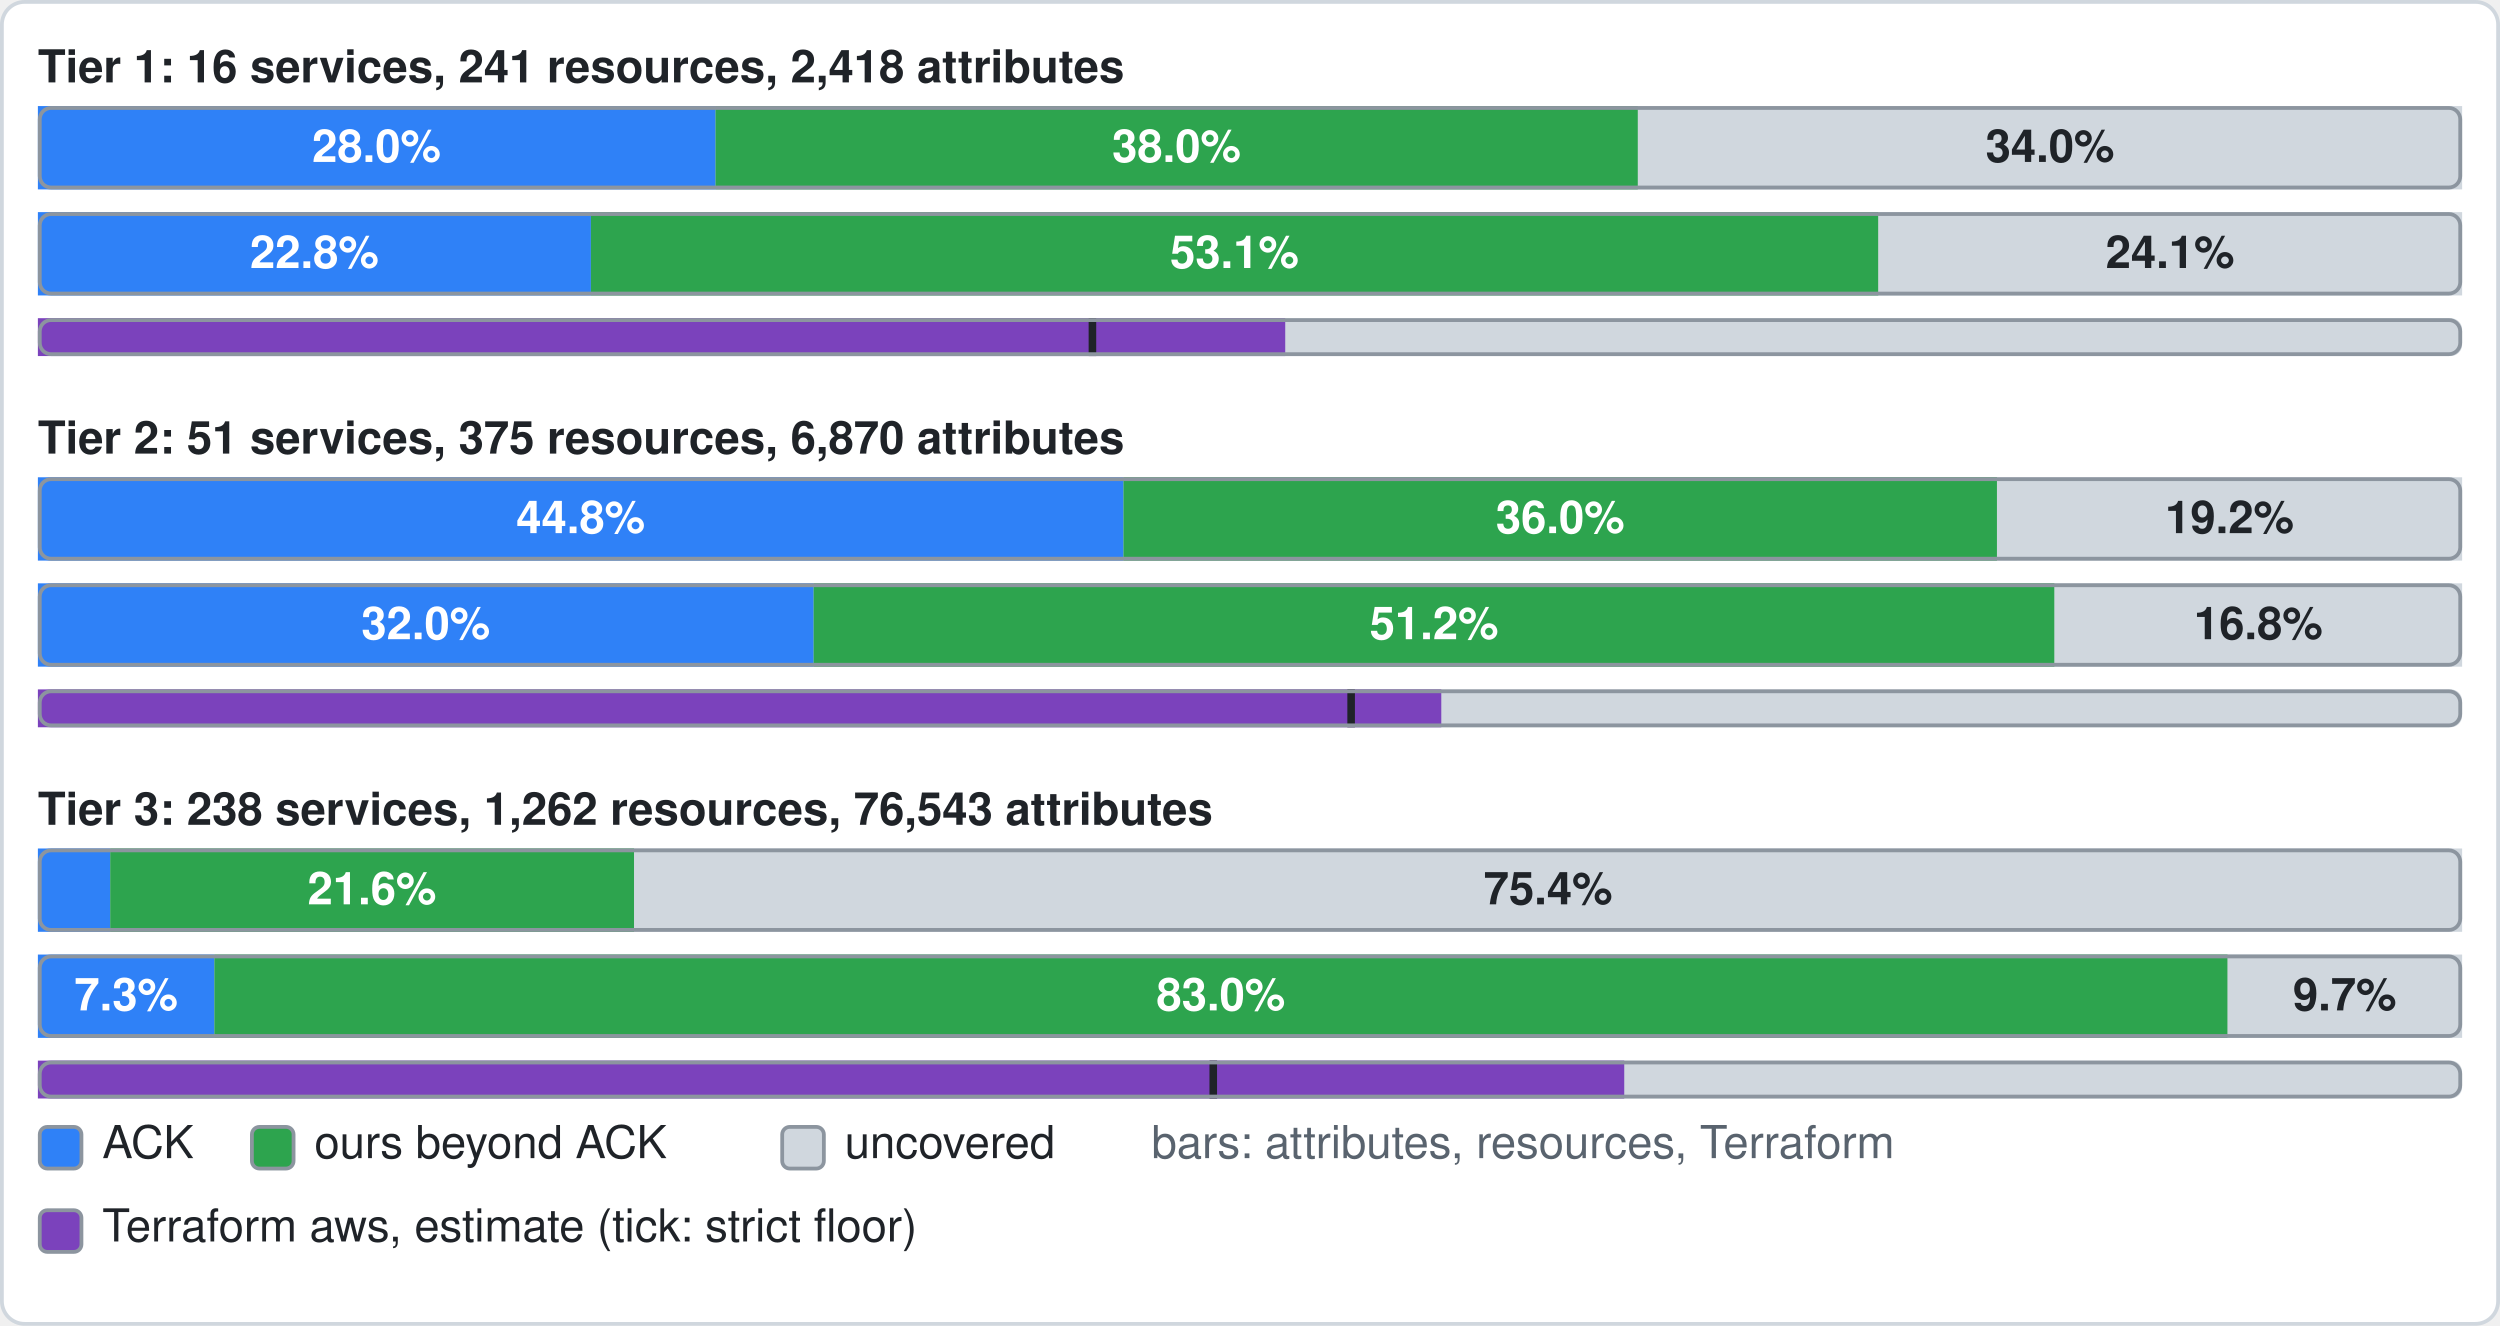
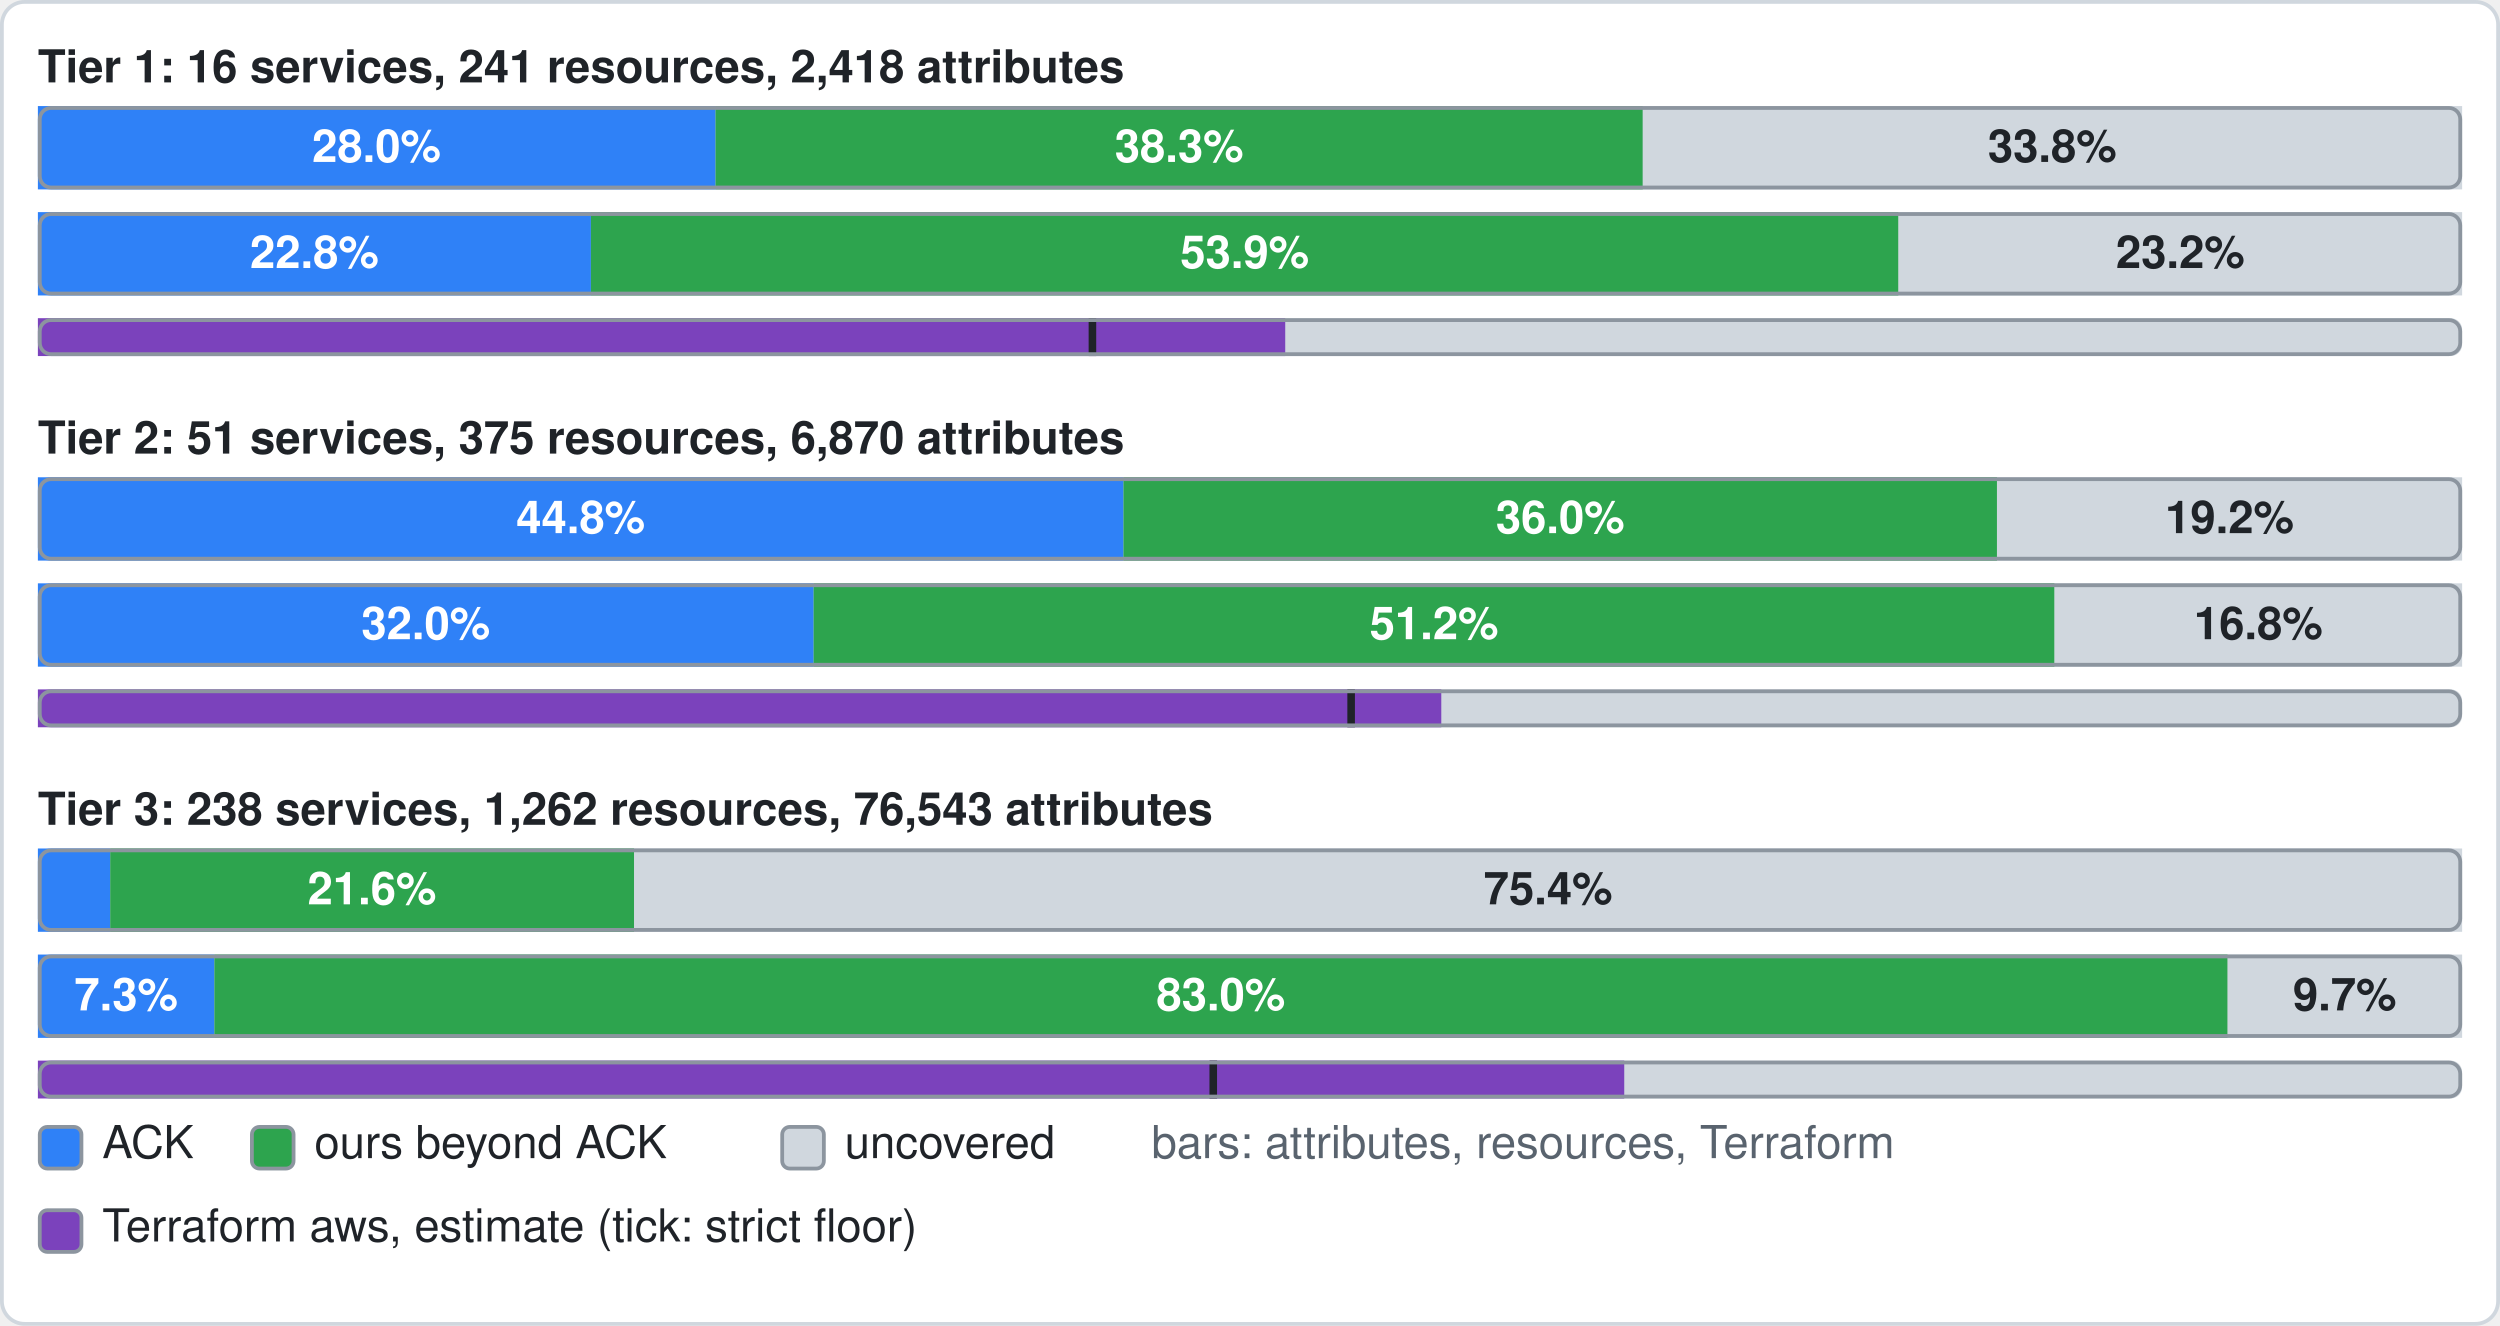
- <svg xmlns="http://www.w3.org/2000/svg" width="660" height="350" viewBox="0 0 660 350" role="img" aria-label="Tier 1: attributes official 28.0%, ours beyond 38.0%, uncovered 34.0%; resources official 22.8%, ours beyond 53.1%, uncovered 24.1%; Terraform aws provider (estimate): 51.5% of 2400 attributes, at least 43.5%. Tier 2: attributes official 44.8%, ours beyond 36.0%, uncovered 19.2%; resources official 32.0%, ours beyond 51.2%, uncovered 16.8%; Terraform aws provider (estimate): 57.9% of 6848 attributes, at least 54.2%. Tier 3: attributes official 3.0%, ours beyond 21.6%, uncovered 75.4%; resources official 7.3%, ours beyond 83.0%, uncovered 9.7%; Terraform aws provider (estimate): 65.4% of 76525 attributes, at least 48.5%">
+ <svg xmlns="http://www.w3.org/2000/svg" width="660" height="350" viewBox="0 0 660 350" role="img" aria-label="Tier 1: attributes official 28.0%, ours beyond 38.3%, uncovered 33.8%; resources official 22.8%, ours beyond 53.9%, uncovered 23.2%; Terraform aws provider (estimate): 51.5% of 2400 attributes, at least 43.5%. Tier 2: attributes official 44.8%, ours beyond 36.0%, uncovered 19.2%; resources official 32.0%, ours beyond 51.2%, uncovered 16.8%; Terraform aws provider (estimate): 57.9% of 6848 attributes, at least 54.2%. Tier 3: attributes official 3.0%, ours beyond 21.6%, uncovered 75.4%; resources official 7.3%, ours beyond 83.0%, uncovered 9.7%; Terraform aws provider (estimate): 65.4% of 76525 attributes, at least 48.5%">
  <rect x="0.5" y="0.5" width="659" height="349" rx="6" fill="#ffffff" stroke="#d0d7de" />
  <text x="10" y="19" font-family="-apple-system,BlinkMacSystemFont,'Segoe UI',Helvetica,Arial,sans-serif" font-size="12" font-weight="600" fill="#1f2328" dominant-baseline="central">Tier 1: 16 services, 241 resources, 2,418 attributes</text>
  <rect x="10" y="28" width="640" height="22" rx="3" fill="#d0d7de" />
  <rect x="10" y="28" width="178.9" height="22" fill="#2f81f7" />
  <text x="99.4" y="40" font-family="-apple-system,BlinkMacSystemFont,'Segoe UI',Helvetica,Arial,sans-serif" font-size="12" font-weight="600" fill="#ffffff" text-anchor="middle" dominant-baseline="central">28.0%</text>
-   <rect x="188.9" y="28" width="243.5" height="22" fill="#2da44e" />
-   <text x="310.6" y="40" font-family="-apple-system,BlinkMacSystemFont,'Segoe UI',Helvetica,Arial,sans-serif" font-size="12" font-weight="600" fill="#ffffff" text-anchor="middle" dominant-baseline="central">38.0%</text>
-   <rect x="432.4" y="28" width="217.6" height="22" fill="#d0d7de" />
-   <text x="541.2" y="40" font-family="-apple-system,BlinkMacSystemFont,'Segoe UI',Helvetica,Arial,sans-serif" font-size="12" font-weight="600" fill="#1f2328" text-anchor="middle" dominant-baseline="central">34.0%</text>
+   <rect x="188.9" y="28" width="244.8" height="22" fill="#2da44e" />
+   <text x="311.3" y="40" font-family="-apple-system,BlinkMacSystemFont,'Segoe UI',Helvetica,Arial,sans-serif" font-size="12" font-weight="600" fill="#ffffff" text-anchor="middle" dominant-baseline="central">38.3%</text>
+   <rect x="433.7" y="28" width="216.3" height="22" fill="#d0d7de" />
+   <text x="541.8" y="40" font-family="-apple-system,BlinkMacSystemFont,'Segoe UI',Helvetica,Arial,sans-serif" font-size="12" font-weight="600" fill="#1f2328" text-anchor="middle" dominant-baseline="central">33.8%</text>
  <rect x="10.5" y="28.5" width="639" height="21" rx="3" fill="none" stroke="#8c959f" />
  <rect x="10" y="56" width="640" height="22" rx="3" fill="#d0d7de" />
  <rect x="10" y="56" width="146" height="22" fill="#2f81f7" />
  <text x="83" y="68" font-family="-apple-system,BlinkMacSystemFont,'Segoe UI',Helvetica,Arial,sans-serif" font-size="12" font-weight="600" fill="#ffffff" text-anchor="middle" dominant-baseline="central">22.8%</text>
-   <rect x="156" y="56" width="339.9" height="22" fill="#2da44e" />
-   <text x="325.9" y="68" font-family="-apple-system,BlinkMacSystemFont,'Segoe UI',Helvetica,Arial,sans-serif" font-size="12" font-weight="600" fill="#ffffff" text-anchor="middle" dominant-baseline="central">53.1%</text>
-   <rect x="495.9" y="56" width="154.1" height="22" fill="#d0d7de" />
-   <text x="572.9" y="68" font-family="-apple-system,BlinkMacSystemFont,'Segoe UI',Helvetica,Arial,sans-serif" font-size="12" font-weight="600" fill="#1f2328" text-anchor="middle" dominant-baseline="central">24.1%</text>
+   <rect x="156" y="56" width="345.2" height="22" fill="#2da44e" />
+   <text x="328.6" y="68" font-family="-apple-system,BlinkMacSystemFont,'Segoe UI',Helvetica,Arial,sans-serif" font-size="12" font-weight="600" fill="#ffffff" text-anchor="middle" dominant-baseline="central">53.9%</text>
+   <rect x="501.2" y="56" width="148.8" height="22" fill="#d0d7de" />
+   <text x="575.6" y="68" font-family="-apple-system,BlinkMacSystemFont,'Segoe UI',Helvetica,Arial,sans-serif" font-size="12" font-weight="600" fill="#1f2328" text-anchor="middle" dominant-baseline="central">23.2%</text>
  <rect x="10.5" y="56.5" width="639" height="21" rx="3" fill="none" stroke="#8c959f" />
  <rect x="10" y="84" width="640" height="10" rx="3" fill="#d0d7de" />
  <rect x="10" y="84" width="329.3" height="10" fill="#7b42bc" />
  <rect x="287.4" y="84" width="2" height="10" fill="#1f2328" />
  <rect x="10.5" y="84.5" width="639" height="9" rx="3" fill="none" stroke="#8c959f" />
  <text x="10" y="117" font-family="-apple-system,BlinkMacSystemFont,'Segoe UI',Helvetica,Arial,sans-serif" font-size="12" font-weight="600" fill="#1f2328" dominant-baseline="central">Tier 2: 51 services, 375 resources, 6,870 attributes</text>
  <rect x="10" y="126" width="640" height="22" rx="3" fill="#d0d7de" />
  <rect x="10" y="126" width="286.6" height="22" fill="#2f81f7" />
  <text x="153.3" y="138" font-family="-apple-system,BlinkMacSystemFont,'Segoe UI',Helvetica,Arial,sans-serif" font-size="12" font-weight="600" fill="#ffffff" text-anchor="middle" dominant-baseline="central">44.8%</text>
  <rect x="296.6" y="126" width="230.6" height="22" fill="#2da44e" />
  <text x="411.9" y="138" font-family="-apple-system,BlinkMacSystemFont,'Segoe UI',Helvetica,Arial,sans-serif" font-size="12" font-weight="600" fill="#ffffff" text-anchor="middle" dominant-baseline="central">36.0%</text>
  <rect x="527.2" y="126" width="122.8" height="22" fill="#d0d7de" />
  <text x="588.6" y="138" font-family="-apple-system,BlinkMacSystemFont,'Segoe UI',Helvetica,Arial,sans-serif" font-size="12" font-weight="600" fill="#1f2328" text-anchor="middle" dominant-baseline="central">19.2%</text>
  <rect x="10.5" y="126.5" width="639" height="21" rx="3" fill="none" stroke="#8c959f" />
  <rect x="10" y="154" width="640" height="22" rx="3" fill="#d0d7de" />
  <rect x="10" y="154" width="204.8" height="22" fill="#2f81f7" />
  <text x="112.4" y="166" font-family="-apple-system,BlinkMacSystemFont,'Segoe UI',Helvetica,Arial,sans-serif" font-size="12" font-weight="600" fill="#ffffff" text-anchor="middle" dominant-baseline="central">32.0%</text>
  <rect x="214.8" y="154" width="327.6" height="22" fill="#2da44e" />
  <text x="378.6" y="166" font-family="-apple-system,BlinkMacSystemFont,'Segoe UI',Helvetica,Arial,sans-serif" font-size="12" font-weight="600" fill="#ffffff" text-anchor="middle" dominant-baseline="central">51.2%</text>
  <rect x="542.4" y="154" width="107.6" height="22" fill="#d0d7de" />
  <text x="596.2" y="166" font-family="-apple-system,BlinkMacSystemFont,'Segoe UI',Helvetica,Arial,sans-serif" font-size="12" font-weight="600" fill="#1f2328" text-anchor="middle" dominant-baseline="central">16.8%</text>
  <rect x="10.5" y="154.5" width="639" height="21" rx="3" fill="none" stroke="#8c959f" />
  <rect x="10" y="182" width="640" height="10" rx="3" fill="#d0d7de" />
  <rect x="10" y="182" width="370.5" height="10" fill="#7b42bc" />
  <rect x="355.7" y="182" width="2" height="10" fill="#1f2328" />
  <rect x="10.5" y="182.5" width="639" height="9" rx="3" fill="none" stroke="#8c959f" />
  <text x="10" y="215" font-family="-apple-system,BlinkMacSystemFont,'Segoe UI',Helvetica,Arial,sans-serif" font-size="12" font-weight="600" fill="#1f2328" dominant-baseline="central">Tier 3: 238 services, 1,262 resources, 76,543 attributes</text>
  <rect x="10" y="224" width="640" height="22" rx="3" fill="#d0d7de" />
  <rect x="10" y="224" width="19.1" height="22" fill="#2f81f7" />
  <rect x="29.1" y="224" width="138.3" height="22" fill="#2da44e" />
  <text x="98.2" y="236" font-family="-apple-system,BlinkMacSystemFont,'Segoe UI',Helvetica,Arial,sans-serif" font-size="12" font-weight="600" fill="#ffffff" text-anchor="middle" dominant-baseline="central">21.6%</text>
  <rect x="167.4" y="224" width="482.6" height="22" fill="#d0d7de" />
  <text x="408.7" y="236" font-family="-apple-system,BlinkMacSystemFont,'Segoe UI',Helvetica,Arial,sans-serif" font-size="12" font-weight="600" fill="#1f2328" text-anchor="middle" dominant-baseline="central">75.4%</text>
  <rect x="10.5" y="224.5" width="639" height="21" rx="3" fill="none" stroke="#8c959f" />
  <rect x="10" y="252" width="640" height="22" rx="3" fill="#d0d7de" />
  <rect x="10" y="252" width="46.6" height="22" fill="#2f81f7" />
  <text x="33.3" y="264" font-family="-apple-system,BlinkMacSystemFont,'Segoe UI',Helvetica,Arial,sans-serif" font-size="12" font-weight="600" fill="#ffffff" text-anchor="middle" dominant-baseline="central">7.3%</text>
  <rect x="56.6" y="252" width="531.5" height="22" fill="#2da44e" />
  <text x="322.3" y="264" font-family="-apple-system,BlinkMacSystemFont,'Segoe UI',Helvetica,Arial,sans-serif" font-size="12" font-weight="600" fill="#ffffff" text-anchor="middle" dominant-baseline="central">83.0%</text>
  <rect x="588.1" y="252" width="61.9" height="22" fill="#d0d7de" />
  <text x="619" y="264" font-family="-apple-system,BlinkMacSystemFont,'Segoe UI',Helvetica,Arial,sans-serif" font-size="12" font-weight="600" fill="#1f2328" text-anchor="middle" dominant-baseline="central">9.7%</text>
  <rect x="10.5" y="252.5" width="639" height="21" rx="3" fill="none" stroke="#8c959f" />
  <rect x="10" y="280" width="640" height="10" rx="3" fill="#d0d7de" />
  <rect x="10" y="280" width="418.8" height="10" fill="#7b42bc" />
  <rect x="319.3" y="280" width="2" height="10" fill="#1f2328" />
  <rect x="10.5" y="280.5" width="639" height="9" rx="3" fill="none" stroke="#8c959f" />
  <rect x="10.5" y="297.5" width="11" height="11" rx="2" fill="#2f81f7" stroke="#8c959f" />
  <text x="27" y="303" font-family="-apple-system,BlinkMacSystemFont,'Segoe UI',Helvetica,Arial,sans-serif" font-size="12" fill="#1f2328" dominant-baseline="central">ACK</text>
  <rect x="66.5" y="297.5" width="11" height="11" rx="2" fill="#2da44e" stroke="#8c959f" />
  <text x="83" y="303" font-family="-apple-system,BlinkMacSystemFont,'Segoe UI',Helvetica,Arial,sans-serif" font-size="12" fill="#1f2328" dominant-baseline="central">ours beyond ACK</text>
  <rect x="206.5" y="297.5" width="11" height="11" rx="2" fill="#d0d7de" stroke="#8c959f" />
  <text x="223" y="303" font-family="-apple-system,BlinkMacSystemFont,'Segoe UI',Helvetica,Arial,sans-serif" font-size="12" fill="#1f2328" dominant-baseline="central">uncovered</text>
  <text x="304" y="303" font-family="-apple-system,BlinkMacSystemFont,'Segoe UI',Helvetica,Arial,sans-serif" font-size="12" fill="#59636e" dominant-baseline="central">bars: attributes, resources, Terraform</text>
  <rect x="10.5" y="319.5" width="11" height="11" rx="2" fill="#7b42bc" stroke="#8c959f" />
  <text x="27" y="325" font-family="-apple-system,BlinkMacSystemFont,'Segoe UI',Helvetica,Arial,sans-serif" font-size="12" fill="#1f2328" dominant-baseline="central">Terraform aws, estimate (tick: strict floor)</text>
</svg>
